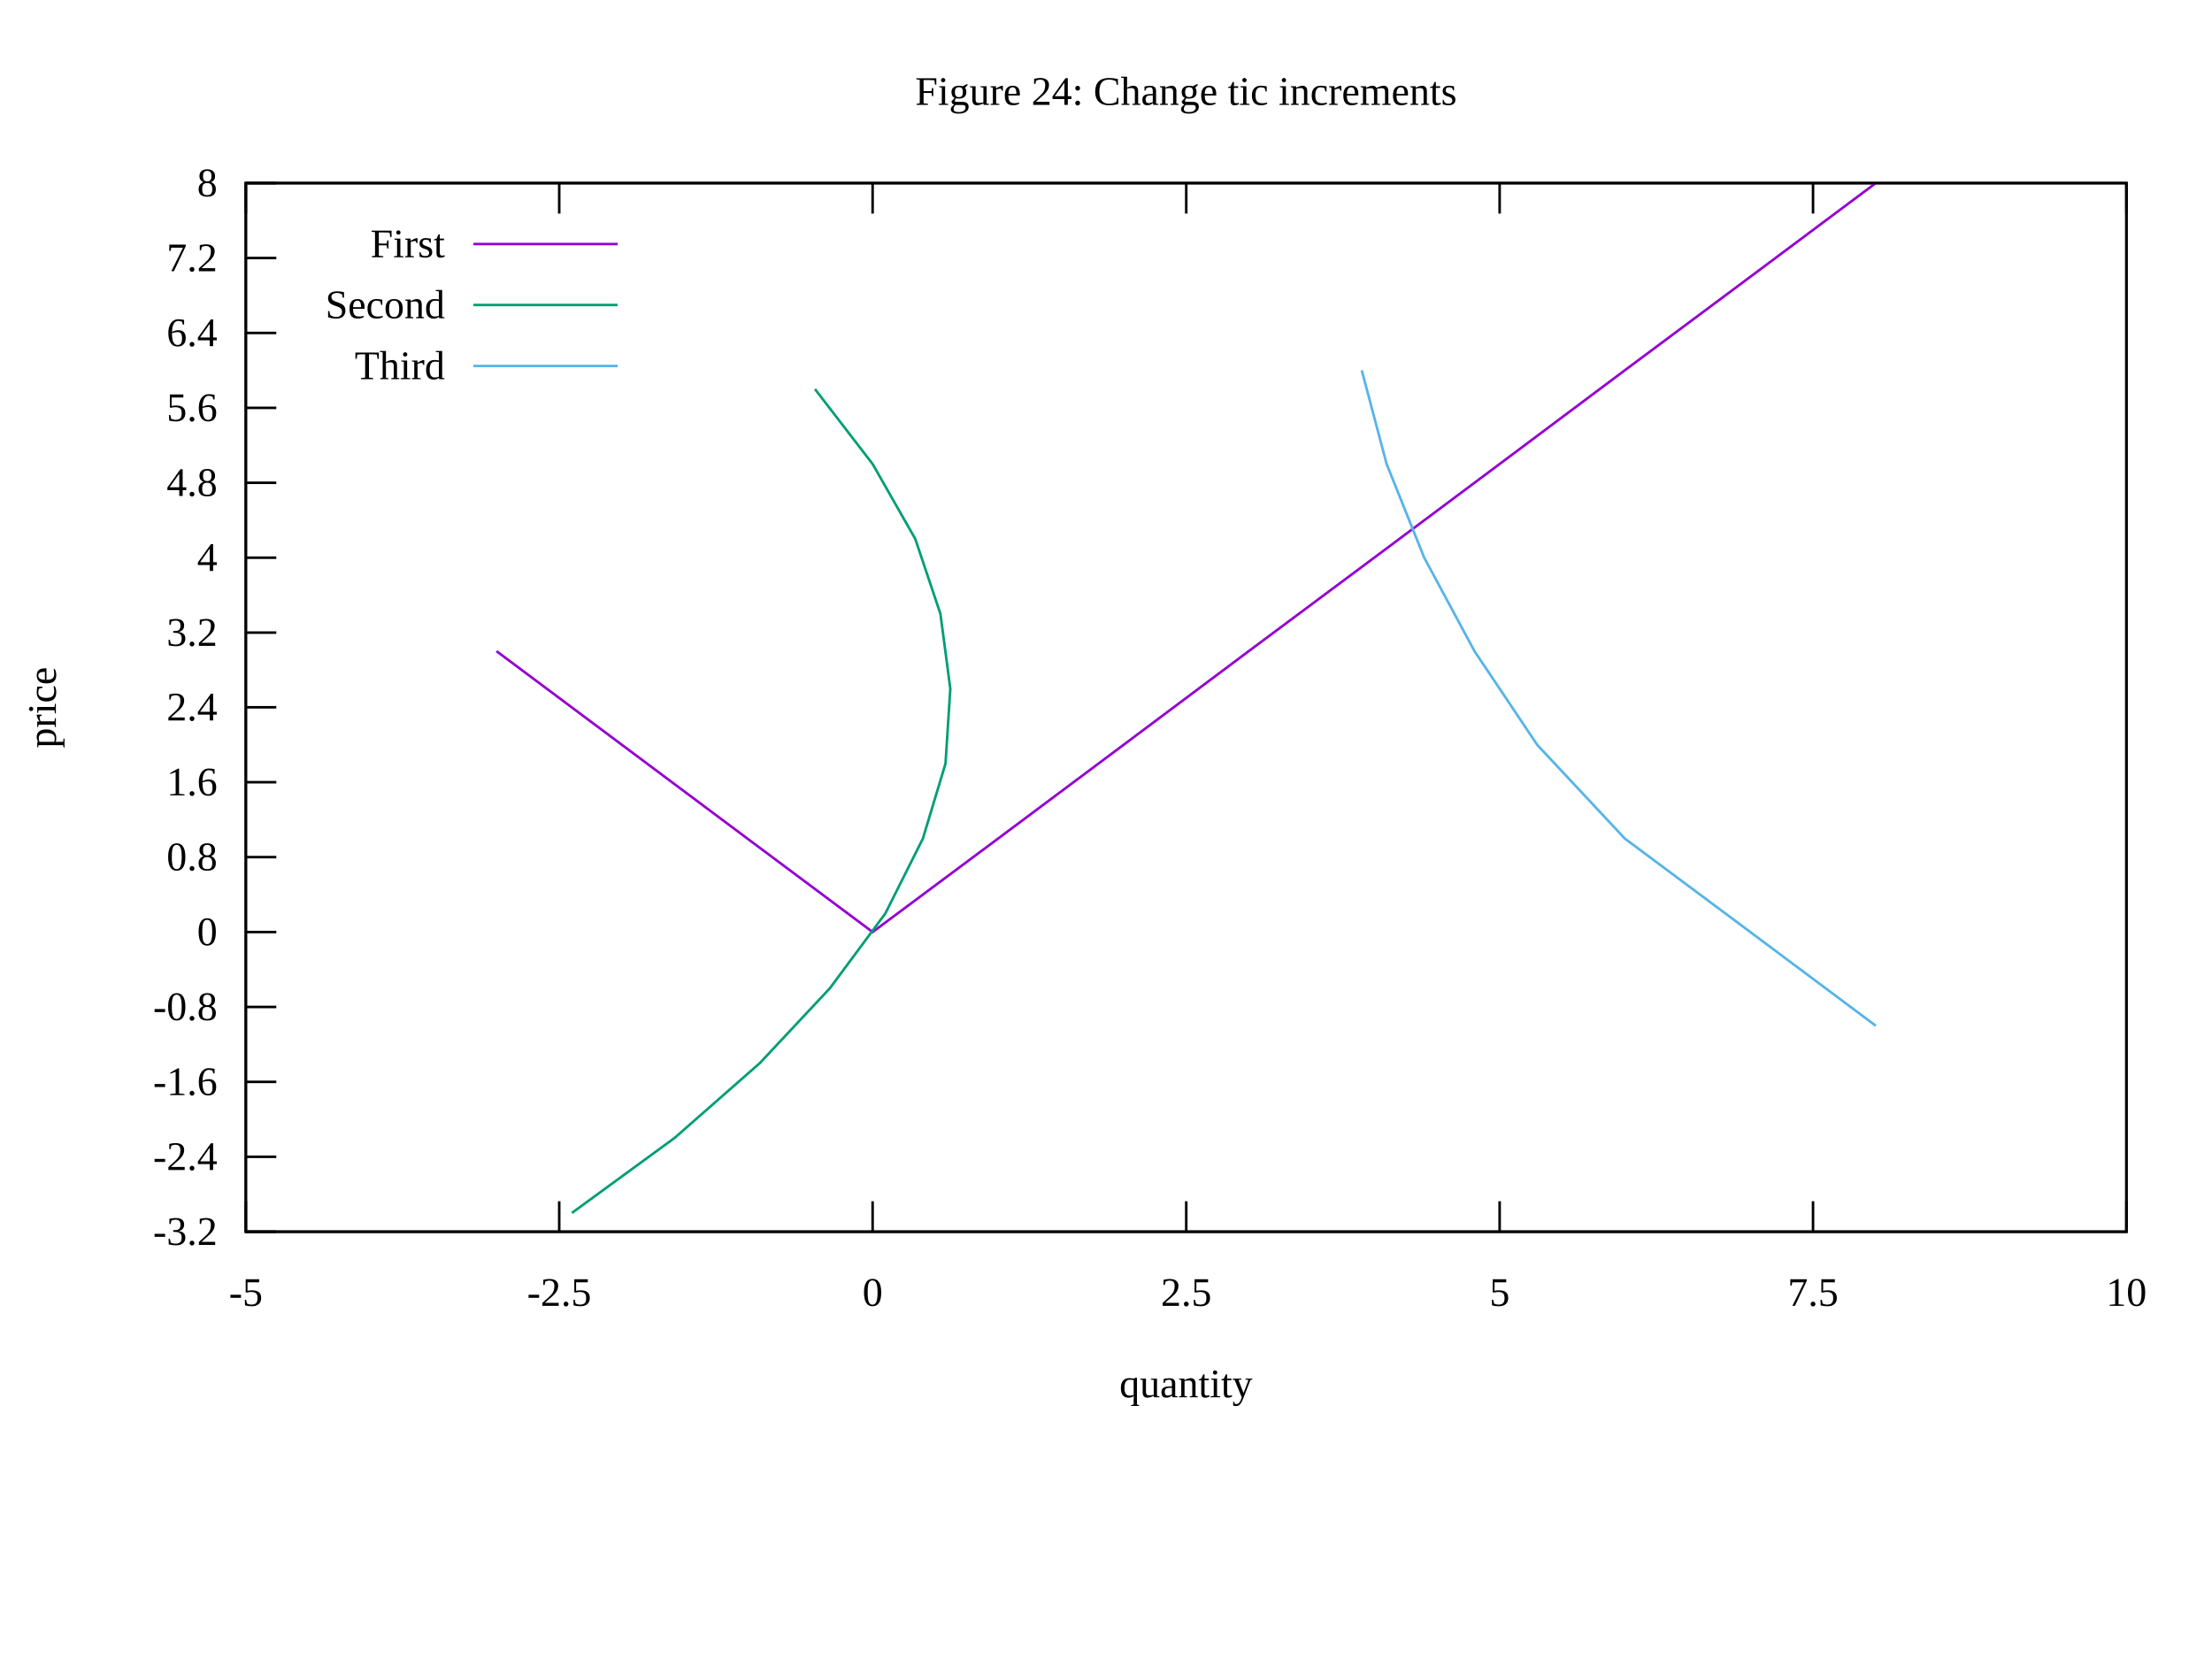
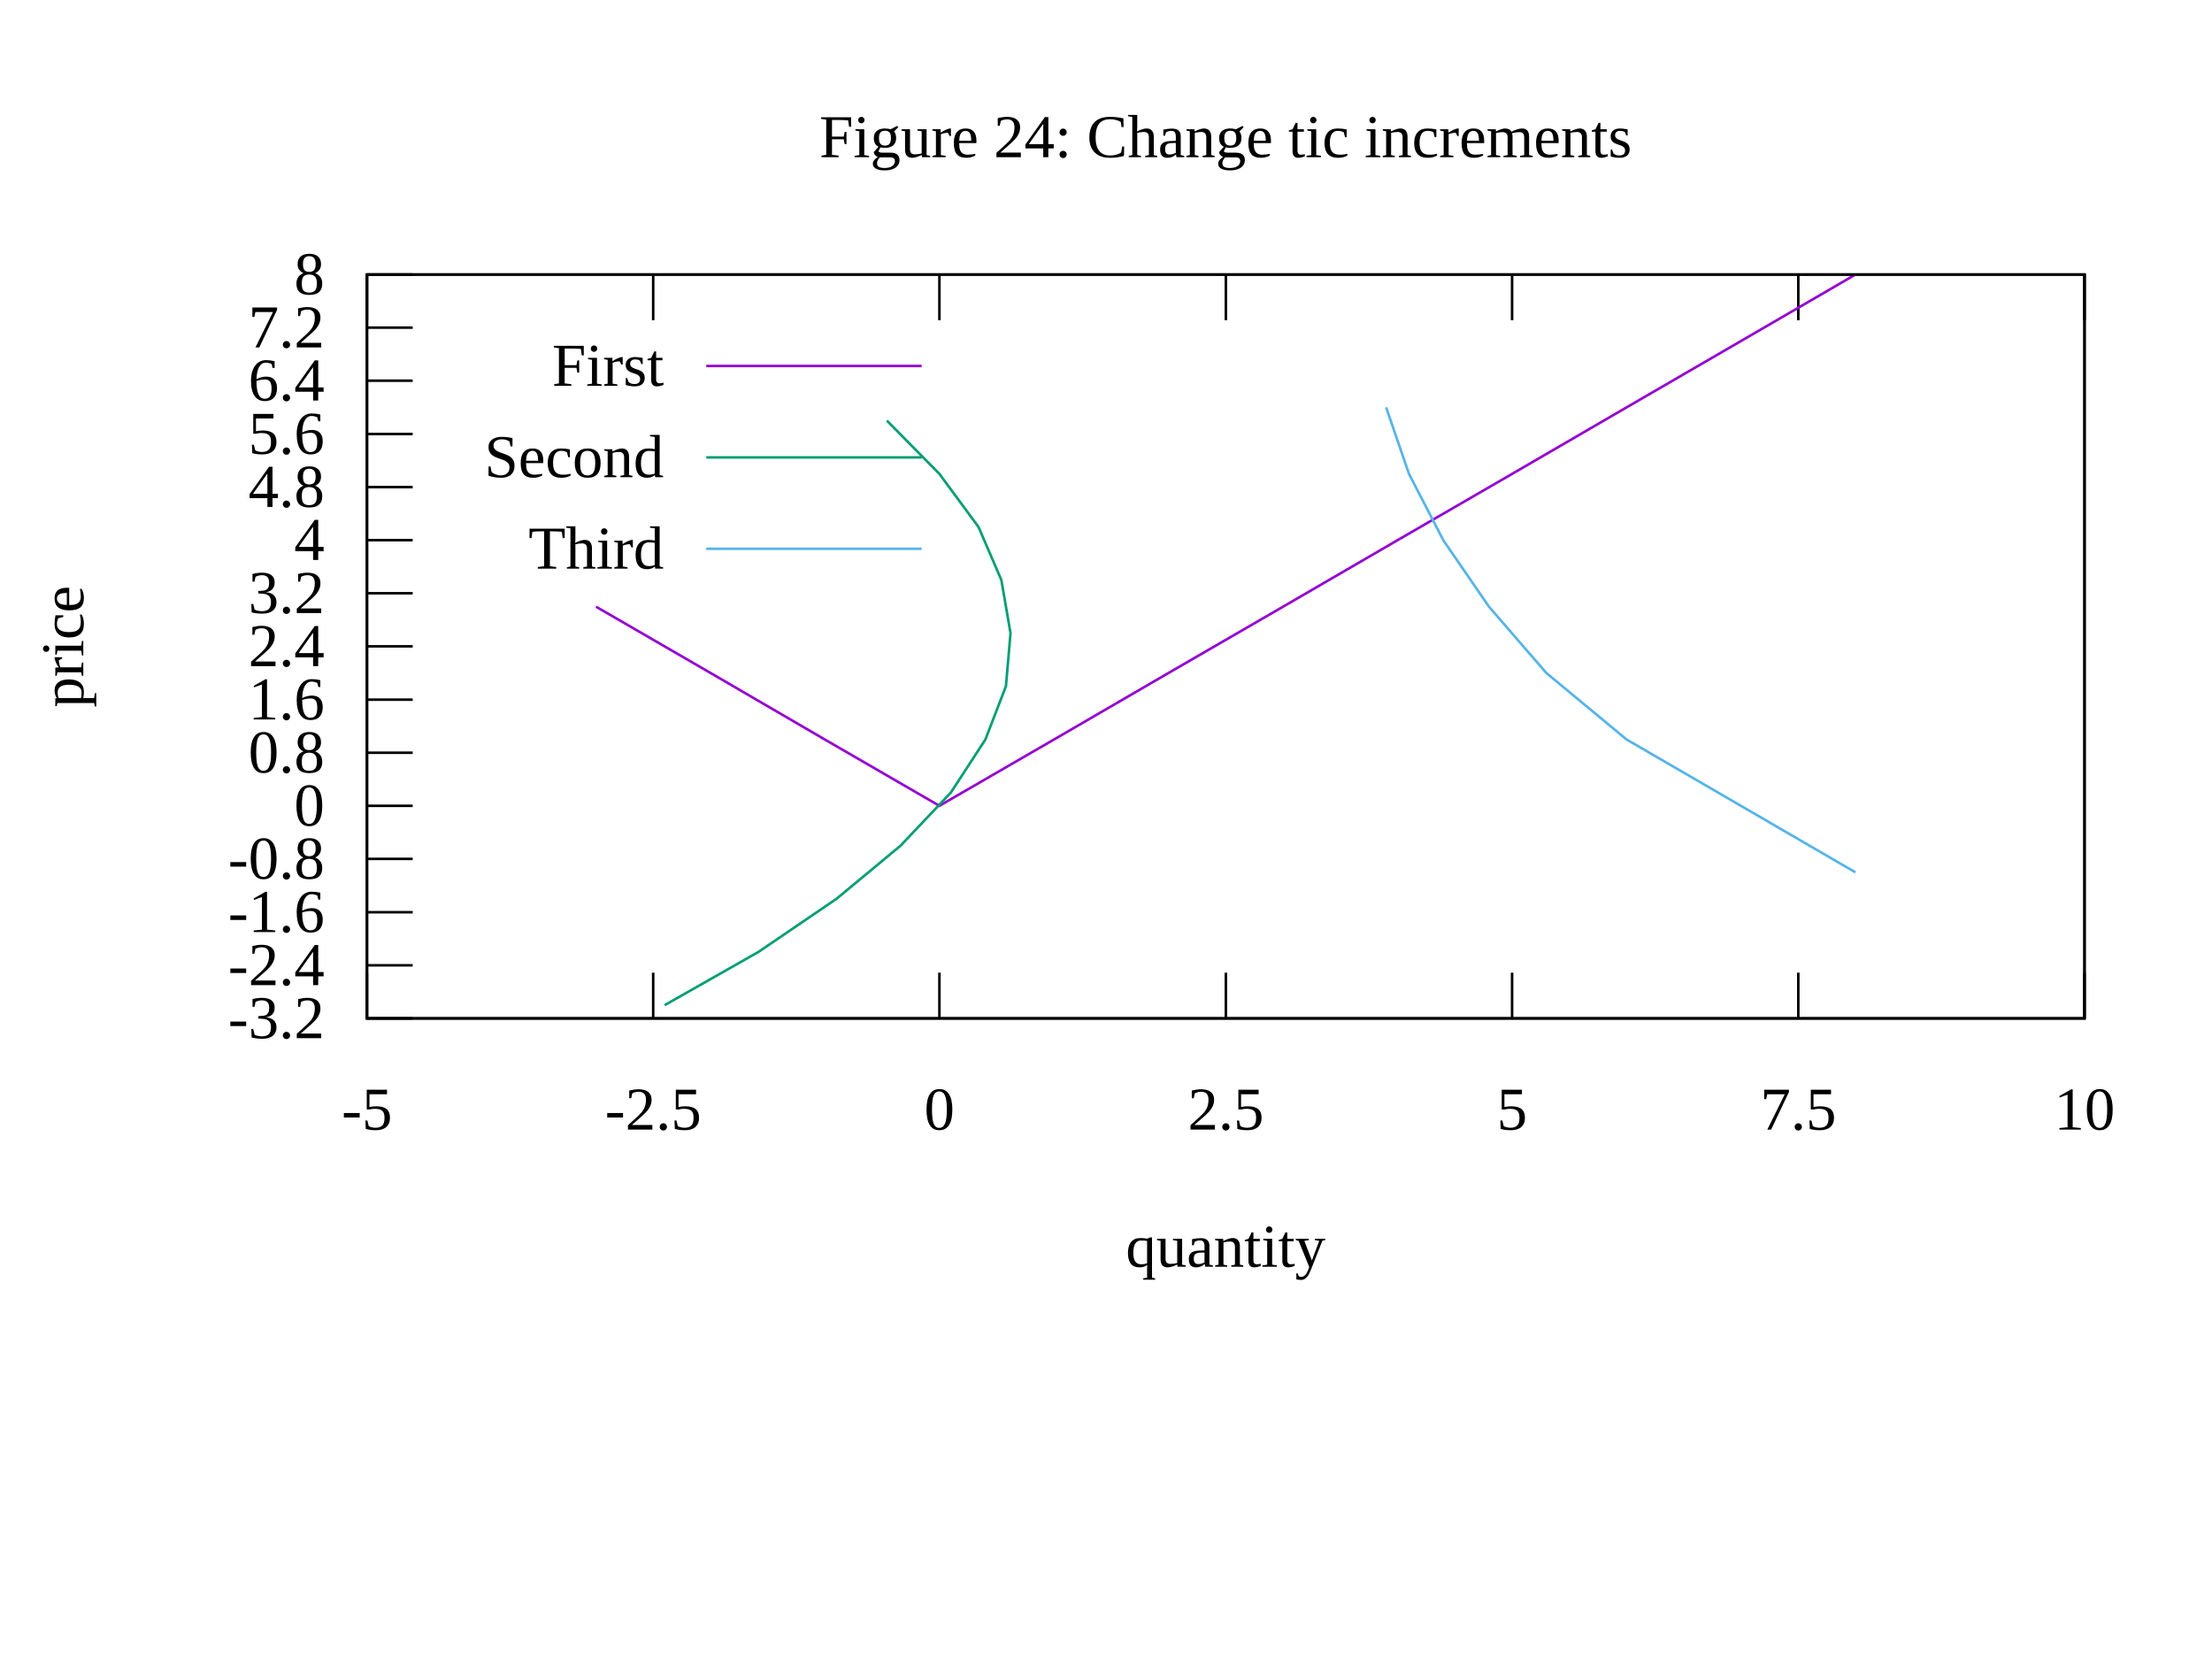
<svg xmlns="http://www.w3.org/2000/svg" xmlns:xlink="http://www.w3.org/1999/xlink" width="871" height="653" viewBox="0 0 871 653">
  <g id="gnuplot_canvas">
    <rect x="0" y="0" width="871" height="653" fill="none" />
    <defs>
      <circle id="gpDot" r="0.5" stroke-width="0.5" />
-       <path id="gpPt0" stroke-width="0.167" stroke="currentColor" d="M-1,0 h2 M0,-1 v2" />
-       <path id="gpPt1" stroke-width="0.167" stroke="currentColor" d="M-1,-1 L1,1 M1,-1 L-1,1" />
-       <path id="gpPt2" stroke-width="0.167" stroke="currentColor" d="M-1,0 L1,0 M0,-1 L0,1 M-1,-1 L1,1 M-1,1 L1,-1" />
-       <rect id="gpPt3" stroke-width="0.167" stroke="currentColor" x="-1" y="-1" width="2" height="2" />
-       <rect id="gpPt4" stroke-width="0.167" stroke="currentColor" fill="currentColor" x="-1" y="-1" width="2" height="2" />
-       <circle id="gpPt5" stroke-width="0.167" stroke="currentColor" cx="0" cy="0" r="1" />
+       <path id="gpPt0" stroke-width="0.111" stroke="currentColor" d="M-1,0 h2 M0,-1 v2" />
+       <path id="gpPt1" stroke-width="0.111" stroke="currentColor" d="M-1,-1 L1,1 M1,-1 L-1,1" />
+       <path id="gpPt2" stroke-width="0.111" stroke="currentColor" d="M-1,0 L1,0 M0,-1 L0,1 M-1,-1 L1,1 M-1,1 L1,-1" />
+       <rect id="gpPt3" stroke-width="0.111" stroke="currentColor" x="-1" y="-1" width="2" height="2" />
+       <rect id="gpPt4" stroke-width="0.111" stroke="currentColor" fill="currentColor" x="-1" y="-1" width="2" height="2" />
+       <circle id="gpPt5" stroke-width="0.111" stroke="currentColor" cx="0" cy="0" r="1" />
      <use xlink:href="#gpPt5" id="gpPt6" fill="currentColor" stroke="none" />
-       <path id="gpPt7" stroke-width="0.167" stroke="currentColor" d="M0,-1.33 L-1.33,0.67 L1.33,0.67 z" />
+       <path id="gpPt7" stroke-width="0.111" stroke="currentColor" d="M0,-1.33 L-1.33,0.67 L1.33,0.67 z" />
      <use xlink:href="#gpPt7" id="gpPt8" fill="currentColor" stroke="none" />
      <use xlink:href="#gpPt7" id="gpPt9" stroke="currentColor" transform="rotate(180)" />
      <use xlink:href="#gpPt9" id="gpPt10" fill="currentColor" stroke="none" />
      <use xlink:href="#gpPt3" id="gpPt11" stroke="currentColor" transform="rotate(45)" />
      <use xlink:href="#gpPt11" id="gpPt12" fill="currentColor" stroke="none" />
-       <path id="gpPt13" stroke-width="0.167" stroke="currentColor" d="M0,1.330 L1.265,0.411 L0.782,-1.067 L-0.782,-1.076 L-1.265,0.411 z" />
+       <path id="gpPt13" stroke-width="0.111" stroke="currentColor" d="M0,1.330 L1.265,0.411 L0.782,-1.067 L-0.782,-1.076 L-1.265,0.411 z" />
      <use xlink:href="#gpPt13" id="gpPt14" fill="currentColor" stroke="none" />
      <filter id="textbox" filterUnits="objectBoundingBox" x="0" y="0" height="1" width="1">
        <feFlood flood-color="white" flood-opacity="1" result="bgnd" />
        <feComposite in="SourceGraphic" in2="bgnd" operator="atop" />
      </filter>
      <filter id="greybox" filterUnits="objectBoundingBox" x="0" y="0" height="1" width="1">
        <feFlood flood-color="lightgrey" flood-opacity="1" result="grey" />
        <feComposite in="SourceGraphic" in2="grey" operator="atop" />
      </filter>
    </defs>
    <g fill="none" color="white" stroke="currentColor" stroke-width="1.00" stroke-linecap="butt" stroke-linejoin="miter">
</g>
    <g fill="none" color="black" stroke="currentColor" stroke-width="1.00" stroke-linecap="butt" stroke-linejoin="miter">
-       <path stroke="black" d="M96.8,485.0 L108.8,485.0  " />
-       <g transform="translate(85.6,490.2)" stroke="none" fill="black" font-family="Times New Roman" font-size="16.00" text-anchor="end">
+       <path stroke="black" d="M144.5,401.0 L162.5,401.0  " />
+       <g transform="translate(127.8,408.8)" stroke="none" fill="black" font-family="Times New Roman" font-size="24.00" text-anchor="end">
        <text>
          <tspan font-family="Times New Roman">-3.2</tspan>
        </text>
      </g>
    </g>
    <g fill="none" color="black" stroke="currentColor" stroke-width="1.00" stroke-linecap="butt" stroke-linejoin="miter">
-       <path stroke="black" d="M96.8,455.5 L108.8,455.5  " />
-       <g transform="translate(85.6,460.7)" stroke="none" fill="black" font-family="Times New Roman" font-size="16.00" text-anchor="end">
+       <path stroke="black" d="M144.5,380.1 L162.5,380.1  " />
+       <g transform="translate(127.8,387.9)" stroke="none" fill="black" font-family="Times New Roman" font-size="24.00" text-anchor="end">
        <text>
          <tspan font-family="Times New Roman">-2.4</tspan>
        </text>
      </g>
    </g>
    <g fill="none" color="black" stroke="currentColor" stroke-width="1.00" stroke-linecap="butt" stroke-linejoin="miter">
-       <path stroke="black" d="M96.8,426.0 L108.8,426.0  " />
-       <g transform="translate(85.6,431.2)" stroke="none" fill="black" font-family="Times New Roman" font-size="16.00" text-anchor="end">
+       <path stroke="black" d="M144.5,359.2 L162.5,359.2  " />
+       <g transform="translate(127.8,367.0)" stroke="none" fill="black" font-family="Times New Roman" font-size="24.00" text-anchor="end">
        <text>
          <tspan font-family="Times New Roman">-1.6</tspan>
        </text>
      </g>
    </g>
    <g fill="none" color="black" stroke="currentColor" stroke-width="1.00" stroke-linecap="butt" stroke-linejoin="miter">
-       <path stroke="black" d="M96.8,396.5 L108.8,396.5  " />
-       <g transform="translate(85.6,401.7)" stroke="none" fill="black" font-family="Times New Roman" font-size="16.00" text-anchor="end">
+       <path stroke="black" d="M144.5,338.2 L162.5,338.2  " />
+       <g transform="translate(127.8,346.0)" stroke="none" fill="black" font-family="Times New Roman" font-size="24.00" text-anchor="end">
        <text>
          <tspan font-family="Times New Roman">-0.8</tspan>
        </text>
      </g>
    </g>
    <g fill="none" color="black" stroke="currentColor" stroke-width="1.00" stroke-linecap="butt" stroke-linejoin="miter">
-       <path stroke="black" d="M96.8,367.0 L108.8,367.0  " />
-       <g transform="translate(85.6,372.2)" stroke="none" fill="black" font-family="Times New Roman" font-size="16.00" text-anchor="end">
+       <path stroke="black" d="M144.5,317.3 L162.5,317.3  " />
+       <g transform="translate(127.8,325.1)" stroke="none" fill="black" font-family="Times New Roman" font-size="24.00" text-anchor="end">
        <text>
          <tspan font-family="Times New Roman"> 0</tspan>
        </text>
      </g>
    </g>
    <g fill="none" color="black" stroke="currentColor" stroke-width="1.00" stroke-linecap="butt" stroke-linejoin="miter">
-       <path stroke="black" d="M96.8,337.5 L108.8,337.5  " />
-       <g transform="translate(85.6,342.7)" stroke="none" fill="black" font-family="Times New Roman" font-size="16.00" text-anchor="end">
+       <path stroke="black" d="M144.5,296.4 L162.5,296.4  " />
+       <g transform="translate(127.8,304.2)" stroke="none" fill="black" font-family="Times New Roman" font-size="24.00" text-anchor="end">
        <text>
          <tspan font-family="Times New Roman"> 0.8</tspan>
        </text>
      </g>
    </g>
    <g fill="none" color="black" stroke="currentColor" stroke-width="1.00" stroke-linecap="butt" stroke-linejoin="miter">
-       <path stroke="black" d="M96.8,308.0 L108.8,308.0  " />
-       <g transform="translate(85.6,313.2)" stroke="none" fill="black" font-family="Times New Roman" font-size="16.00" text-anchor="end">
+       <path stroke="black" d="M144.5,275.5 L162.5,275.5  " />
+       <g transform="translate(127.8,283.3)" stroke="none" fill="black" font-family="Times New Roman" font-size="24.00" text-anchor="end">
        <text>
          <tspan font-family="Times New Roman"> 1.6</tspan>
        </text>
      </g>
    </g>
    <g fill="none" color="black" stroke="currentColor" stroke-width="1.00" stroke-linecap="butt" stroke-linejoin="miter">
-       <path stroke="black" d="M96.8,278.5 L108.8,278.5  " />
-       <g transform="translate(85.6,283.7)" stroke="none" fill="black" font-family="Times New Roman" font-size="16.00" text-anchor="end">
+       <path stroke="black" d="M144.5,254.5 L162.5,254.5  " />
+       <g transform="translate(127.8,262.3)" stroke="none" fill="black" font-family="Times New Roman" font-size="24.00" text-anchor="end">
        <text>
          <tspan font-family="Times New Roman"> 2.4</tspan>
        </text>
      </g>
    </g>
    <g fill="none" color="black" stroke="currentColor" stroke-width="1.00" stroke-linecap="butt" stroke-linejoin="miter">
-       <path stroke="black" d="M96.8,249.1 L108.8,249.1  " />
-       <g transform="translate(85.6,254.3)" stroke="none" fill="black" font-family="Times New Roman" font-size="16.00" text-anchor="end">
+       <path stroke="black" d="M144.5,233.6 L162.5,233.6  " />
+       <g transform="translate(127.8,241.4)" stroke="none" fill="black" font-family="Times New Roman" font-size="24.00" text-anchor="end">
        <text>
          <tspan font-family="Times New Roman"> 3.2</tspan>
        </text>
      </g>
    </g>
    <g fill="none" color="black" stroke="currentColor" stroke-width="1.00" stroke-linecap="butt" stroke-linejoin="miter">
-       <path stroke="black" d="M96.8,219.6 L108.8,219.6  " />
-       <g transform="translate(85.6,224.8)" stroke="none" fill="black" font-family="Times New Roman" font-size="16.00" text-anchor="end">
+       <path stroke="black" d="M144.5,212.7 L162.5,212.7  " />
+       <g transform="translate(127.8,220.5)" stroke="none" fill="black" font-family="Times New Roman" font-size="24.00" text-anchor="end">
        <text>
          <tspan font-family="Times New Roman"> 4</tspan>
        </text>
      </g>
    </g>
    <g fill="none" color="black" stroke="currentColor" stroke-width="1.00" stroke-linecap="butt" stroke-linejoin="miter">
-       <path stroke="black" d="M96.8,190.1 L108.8,190.1  " />
-       <g transform="translate(85.6,195.3)" stroke="none" fill="black" font-family="Times New Roman" font-size="16.00" text-anchor="end">
+       <path stroke="black" d="M144.5,191.8 L162.5,191.8  " />
+       <g transform="translate(127.8,199.6)" stroke="none" fill="black" font-family="Times New Roman" font-size="24.00" text-anchor="end">
        <text>
          <tspan font-family="Times New Roman"> 4.8</tspan>
        </text>
      </g>
    </g>
    <g fill="none" color="black" stroke="currentColor" stroke-width="1.00" stroke-linecap="butt" stroke-linejoin="miter">
-       <path stroke="black" d="M96.8,160.6 L108.8,160.6  " />
-       <g transform="translate(85.6,165.8)" stroke="none" fill="black" font-family="Times New Roman" font-size="16.00" text-anchor="end">
+       <path stroke="black" d="M144.5,170.9 L162.5,170.9  " />
+       <g transform="translate(127.8,178.7)" stroke="none" fill="black" font-family="Times New Roman" font-size="24.00" text-anchor="end">
        <text>
          <tspan font-family="Times New Roman"> 5.6</tspan>
        </text>
      </g>
    </g>
    <g fill="none" color="black" stroke="currentColor" stroke-width="1.00" stroke-linecap="butt" stroke-linejoin="miter">
-       <path stroke="black" d="M96.8,131.1 L108.8,131.1  " />
-       <g transform="translate(85.6,136.3)" stroke="none" fill="black" font-family="Times New Roman" font-size="16.00" text-anchor="end">
+       <path stroke="black" d="M144.5,149.9 L162.5,149.9  " />
+       <g transform="translate(127.8,157.7)" stroke="none" fill="black" font-family="Times New Roman" font-size="24.00" text-anchor="end">
        <text>
          <tspan font-family="Times New Roman"> 6.4</tspan>
        </text>
      </g>
    </g>
    <g fill="none" color="black" stroke="currentColor" stroke-width="1.00" stroke-linecap="butt" stroke-linejoin="miter">
-       <path stroke="black" d="M96.8,101.6 L108.8,101.6  " />
-       <g transform="translate(85.6,106.8)" stroke="none" fill="black" font-family="Times New Roman" font-size="16.00" text-anchor="end">
+       <path stroke="black" d="M144.5,129.0 L162.5,129.0  " />
+       <g transform="translate(127.8,136.8)" stroke="none" fill="black" font-family="Times New Roman" font-size="24.00" text-anchor="end">
        <text>
          <tspan font-family="Times New Roman"> 7.2</tspan>
        </text>
      </g>
    </g>
    <g fill="none" color="black" stroke="currentColor" stroke-width="1.00" stroke-linecap="butt" stroke-linejoin="miter">
-       <path stroke="black" d="M96.8,72.1 L108.8,72.1  " />
-       <g transform="translate(85.6,77.3)" stroke="none" fill="black" font-family="Times New Roman" font-size="16.00" text-anchor="end">
+       <path stroke="black" d="M144.5,108.1 L162.5,108.1  " />
+       <g transform="translate(127.8,115.9)" stroke="none" fill="black" font-family="Times New Roman" font-size="24.00" text-anchor="end">
        <text>
          <tspan font-family="Times New Roman"> 8</tspan>
        </text>
      </g>
    </g>
    <g fill="none" color="black" stroke="currentColor" stroke-width="1.00" stroke-linecap="butt" stroke-linejoin="miter">
-       <path stroke="black" d="M96.8,485.0 L96.8,473.0 M96.8,72.1 L96.8,84.1  " />
-       <g transform="translate(96.8,514.2)" stroke="none" fill="black" font-family="Times New Roman" font-size="16.00" text-anchor="middle">
+       <path stroke="black" d="M144.5,401.0 L144.5,383.0 M144.5,108.1 L144.5,126.1  " />
+       <g transform="translate(144.5,444.8)" stroke="none" fill="black" font-family="Times New Roman" font-size="24.00" text-anchor="middle">
        <text>
          <tspan font-family="Times New Roman">-5</tspan>
        </text>
      </g>
    </g>
    <g fill="none" color="black" stroke="currentColor" stroke-width="1.00" stroke-linecap="butt" stroke-linejoin="miter">
-       <path stroke="black" d="M220.2,485.0 L220.2,473.0 M220.2,72.1 L220.2,84.1  " />
-       <g transform="translate(220.2,514.2)" stroke="none" fill="black" font-family="Times New Roman" font-size="16.00" text-anchor="middle">
+       <path stroke="black" d="M257.2,401.0 L257.2,383.0 M257.2,108.1 L257.2,126.1  " />
+       <g transform="translate(257.2,444.8)" stroke="none" fill="black" font-family="Times New Roman" font-size="24.00" text-anchor="middle">
        <text>
          <tspan font-family="Times New Roman">-2.5</tspan>
        </text>
      </g>
    </g>
    <g fill="none" color="black" stroke="currentColor" stroke-width="1.00" stroke-linecap="butt" stroke-linejoin="miter">
-       <path stroke="black" d="M343.6,485.0 L343.6,473.0 M343.6,72.1 L343.6,84.1  " />
-       <g transform="translate(343.6,514.2)" stroke="none" fill="black" font-family="Times New Roman" font-size="16.00" text-anchor="middle">
+       <path stroke="black" d="M369.9,401.0 L369.9,383.0 M369.9,108.1 L369.9,126.1  " />
+       <g transform="translate(369.9,444.8)" stroke="none" fill="black" font-family="Times New Roman" font-size="24.00" text-anchor="middle">
        <text>
          <tspan font-family="Times New Roman"> 0</tspan>
        </text>
      </g>
    </g>
    <g fill="none" color="black" stroke="currentColor" stroke-width="1.00" stroke-linecap="butt" stroke-linejoin="miter">
-       <path stroke="black" d="M467.1,485.0 L467.1,473.0 M467.1,72.1 L467.1,84.1  " />
-       <g transform="translate(467.1,514.2)" stroke="none" fill="black" font-family="Times New Roman" font-size="16.00" text-anchor="middle">
+       <path stroke="black" d="M482.7,401.0 L482.7,383.0 M482.7,108.1 L482.7,126.1  " />
+       <g transform="translate(482.7,444.8)" stroke="none" fill="black" font-family="Times New Roman" font-size="24.00" text-anchor="middle">
        <text>
          <tspan font-family="Times New Roman"> 2.5</tspan>
        </text>
      </g>
    </g>
    <g fill="none" color="black" stroke="currentColor" stroke-width="1.00" stroke-linecap="butt" stroke-linejoin="miter">
-       <path stroke="black" d="M590.5,485.0 L590.5,473.0 M590.5,72.1 L590.5,84.1  " />
-       <g transform="translate(590.5,514.2)" stroke="none" fill="black" font-family="Times New Roman" font-size="16.00" text-anchor="middle">
+       <path stroke="black" d="M595.4,401.0 L595.4,383.0 M595.4,108.1 L595.4,126.1  " />
+       <g transform="translate(595.4,444.8)" stroke="none" fill="black" font-family="Times New Roman" font-size="24.00" text-anchor="middle">
        <text>
          <tspan font-family="Times New Roman"> 5</tspan>
        </text>
      </g>
    </g>
    <g fill="none" color="black" stroke="currentColor" stroke-width="1.00" stroke-linecap="butt" stroke-linejoin="miter">
-       <path stroke="black" d="M713.9,485.0 L713.9,473.0 M713.9,72.1 L713.9,84.1  " />
-       <g transform="translate(713.9,514.2)" stroke="none" fill="black" font-family="Times New Roman" font-size="16.00" text-anchor="middle">
+       <path stroke="black" d="M708.1,401.0 L708.1,383.0 M708.1,108.1 L708.1,126.1  " />
+       <g transform="translate(708.1,444.8)" stroke="none" fill="black" font-family="Times New Roman" font-size="24.00" text-anchor="middle">
        <text>
          <tspan font-family="Times New Roman"> 7.5</tspan>
        </text>
      </g>
    </g>
    <g fill="none" color="black" stroke="currentColor" stroke-width="1.00" stroke-linecap="butt" stroke-linejoin="miter">
-       <path stroke="black" d="M837.3,485.0 L837.3,473.0 M837.3,72.1 L837.3,84.1  " />
-       <g transform="translate(837.3,514.2)" stroke="none" fill="black" font-family="Times New Roman" font-size="16.00" text-anchor="middle">
+       <path stroke="black" d="M820.8,401.0 L820.8,383.0 M820.8,108.1 L820.8,126.1  " />
+       <g transform="translate(820.8,444.8)" stroke="none" fill="black" font-family="Times New Roman" font-size="24.00" text-anchor="middle">
        <text>
          <tspan font-family="Times New Roman"> 10</tspan>
        </text>
      </g>
    </g>
    <g fill="none" color="black" stroke="currentColor" stroke-width="1.00" stroke-linecap="butt" stroke-linejoin="miter">
</g>
    <g fill="none" color="black" stroke="currentColor" stroke-width="1.00" stroke-linecap="butt" stroke-linejoin="miter">
-       <path stroke="black" d="M96.8,72.1 L96.8,485.0 L837.3,485.0 L837.3,72.1 L96.8,72.1 Z  " />
-     </g>
-     <g fill="none" color="black" stroke="currentColor" stroke-width="1.00" stroke-linecap="butt" stroke-linejoin="miter">
-       <g transform="translate(22.0,278.6) rotate(270)" stroke="none" fill="black" font-family="Times New Roman" font-size="16.00" text-anchor="middle">
+       <path stroke="black" d="M144.5,108.1 L144.5,401.0 L820.8,401.0 L820.8,108.1 L144.5,108.1 Z  " />
+     </g>
+     <g fill="none" color="black" stroke="currentColor" stroke-width="1.00" stroke-linecap="butt" stroke-linejoin="miter">
+       <g transform="translate(32.8,254.6) rotate(270)" stroke="none" fill="black" font-family="Times New Roman" font-size="24.00" text-anchor="middle">
        <text>
          <tspan font-family="Times New Roman">price</tspan>
        </text>
      </g>
    </g>
    <g fill="none" color="black" stroke="currentColor" stroke-width="1.00" stroke-linecap="butt" stroke-linejoin="miter">
-       <g transform="translate(467.0,550.2)" stroke="none" fill="black" font-family="Times New Roman" font-size="16.00" text-anchor="middle">
+       <g transform="translate(482.6,498.8)" stroke="none" fill="black" font-family="Times New Roman" font-size="24.00" text-anchor="middle">
        <text>
          <tspan font-family="Times New Roman">quantity</tspan>
        </text>
      </g>
    </g>
    <g fill="none" color="black" stroke="currentColor" stroke-width="1.00" stroke-linecap="butt" stroke-linejoin="miter">
-       <g transform="translate(467.0,41.3)" stroke="none" fill="black" font-family="Times New Roman" font-size="16.00" text-anchor="middle">
+       <g transform="translate(482.6,61.9)" stroke="none" fill="black" font-family="Times New Roman" font-size="24.00" text-anchor="middle">
        <text>
          <tspan font-family="Times New Roman">Figure 24: Change tic increments</tspan>
        </text>
      </g>
    </g>
    <g id="gnuplot_plot_1">
      <g fill="none" color="black" stroke="currentColor" stroke-width="1.00" stroke-linecap="butt" stroke-linejoin="miter">
-         <g transform="translate(175.2,101.3)" stroke="none" fill="black" font-family="Times New Roman" font-size="16.00" text-anchor="end">
+         <g transform="translate(261.4,151.9)" stroke="none" fill="black" font-family="Times New Roman" font-size="24.00" text-anchor="end">
          <text>
            <tspan font-family="Times New Roman">First</tspan>
          </text>
        </g>
      </g>
      <g fill="none" color="black" stroke="currentColor" stroke-width="1.00" stroke-linecap="butt" stroke-linejoin="miter">
-         <path stroke="rgb(148,   0, 211)" d="M186.4,96.1 L243.2,96.1 M195.5,256.4 L244.9,293.3 L294.3,330.2 L343.6,367.0 L393.0,330.2 L442.4,293.3   L491.7,256.4 L541.1,219.6 L590.5,182.7 L639.8,145.8 L689.2,109.0 L738.6,72.1  " />
+         <path stroke="rgb(148,   0, 211)" d="M278.1,144.1 L362.9,144.1 M234.7,238.9 L279.8,265.0 L324.8,291.2 L369.9,317.3 L415.0,291.2 L460.1,265.0   L505.2,238.9 L550.3,212.7 L595.4,186.6 L640.5,160.4 L685.5,134.3 L730.6,108.1  " />
      </g>
    </g>
    <g id="gnuplot_plot_2">
      <g fill="none" color="black" stroke="currentColor" stroke-width="1.00" stroke-linecap="butt" stroke-linejoin="miter">
-         <g transform="translate(175.2,125.3)" stroke="none" fill="black" font-family="Times New Roman" font-size="16.00" text-anchor="end">
+         <g transform="translate(261.4,187.9)" stroke="none" fill="black" font-family="Times New Roman" font-size="24.00" text-anchor="end">
          <text>
            <tspan font-family="Times New Roman">Second</tspan>
          </text>
        </g>
      </g>
      <g fill="none" color="black" stroke="currentColor" stroke-width="1.00" stroke-linecap="butt" stroke-linejoin="miter">
-         <path stroke="rgb(  0, 158, 115)" d="M186.4,120.1 L243.2,120.1 M225.2,477.6 L265.6,448.1 L299.2,418.6 L326.8,389.1 L348.6,359.7 L363.4,330.2   L372.3,300.7 L374.2,271.2 L370.3,241.7 L360.4,212.2 L343.6,182.7 L320.9,153.2  " />
+         <path stroke="rgb(  0, 158, 115)" d="M278.1,180.1 L362.9,180.1 M261.7,395.8 L298.7,374.8 L329.4,353.9 L354.6,333.0 L374.4,312.1 L388.0,291.2   L396.1,270.2 L397.9,249.3 L394.3,228.4 L385.3,207.5 L369.9,186.6 L349.2,165.6  " />
      </g>
    </g>
    <g id="gnuplot_plot_3">
      <g fill="none" color="black" stroke="currentColor" stroke-width="1.00" stroke-linecap="butt" stroke-linejoin="miter">
-         <g transform="translate(175.2,149.3)" stroke="none" fill="black" font-family="Times New Roman" font-size="16.00" text-anchor="end">
+         <g transform="translate(261.4,223.9)" stroke="none" fill="black" font-family="Times New Roman" font-size="24.00" text-anchor="end">
          <text>
            <tspan font-family="Times New Roman">Third</tspan>
          </text>
        </g>
      </g>
      <g fill="none" color="black" stroke="currentColor" stroke-width="1.00" stroke-linecap="butt" stroke-linejoin="miter">
-         <path stroke="rgb( 86, 180, 233)" d="M186.4,144.1 L243.2,144.1 M738.6,403.9 L689.2,367.0 L639.8,330.2 L605.3,293.3 L580.6,256.4 L560.8,219.6   L546.0,182.7 L536.2,145.8  " />
+         <path stroke="rgb( 86, 180, 233)" d="M278.1,216.1 L362.9,216.1 M730.6,343.5 L685.5,317.3 L640.5,291.2 L608.9,265.0 L586.3,238.9 L568.3,212.7   L554.8,186.6 L545.8,160.4  " />
      </g>
    </g>
    <g fill="none" color="white" stroke="rgb( 86, 180, 233)" stroke-width="2.00" stroke-linecap="butt" stroke-linejoin="miter">
</g>
    <g fill="none" color="black" stroke="currentColor" stroke-width="2.00" stroke-linecap="butt" stroke-linejoin="miter">
</g>
    <g fill="none" color="black" stroke="black" stroke-width="1.00" stroke-linecap="butt" stroke-linejoin="miter">
</g>
    <g fill="none" color="black" stroke="currentColor" stroke-width="1.00" stroke-linecap="butt" stroke-linejoin="miter">
-       <path stroke="black" d="M96.8,72.1 L96.8,485.0 L837.3,485.0 L837.3,72.1 L96.8,72.1 Z  " />
+       <path stroke="black" d="M144.5,108.1 L144.5,401.0 L820.8,401.0 L820.8,108.1 L144.5,108.1 Z  " />
    </g>
    <g fill="none" color="black" stroke="currentColor" stroke-width="1.00" stroke-linecap="butt" stroke-linejoin="miter">
</g>
  </g>
</svg>
